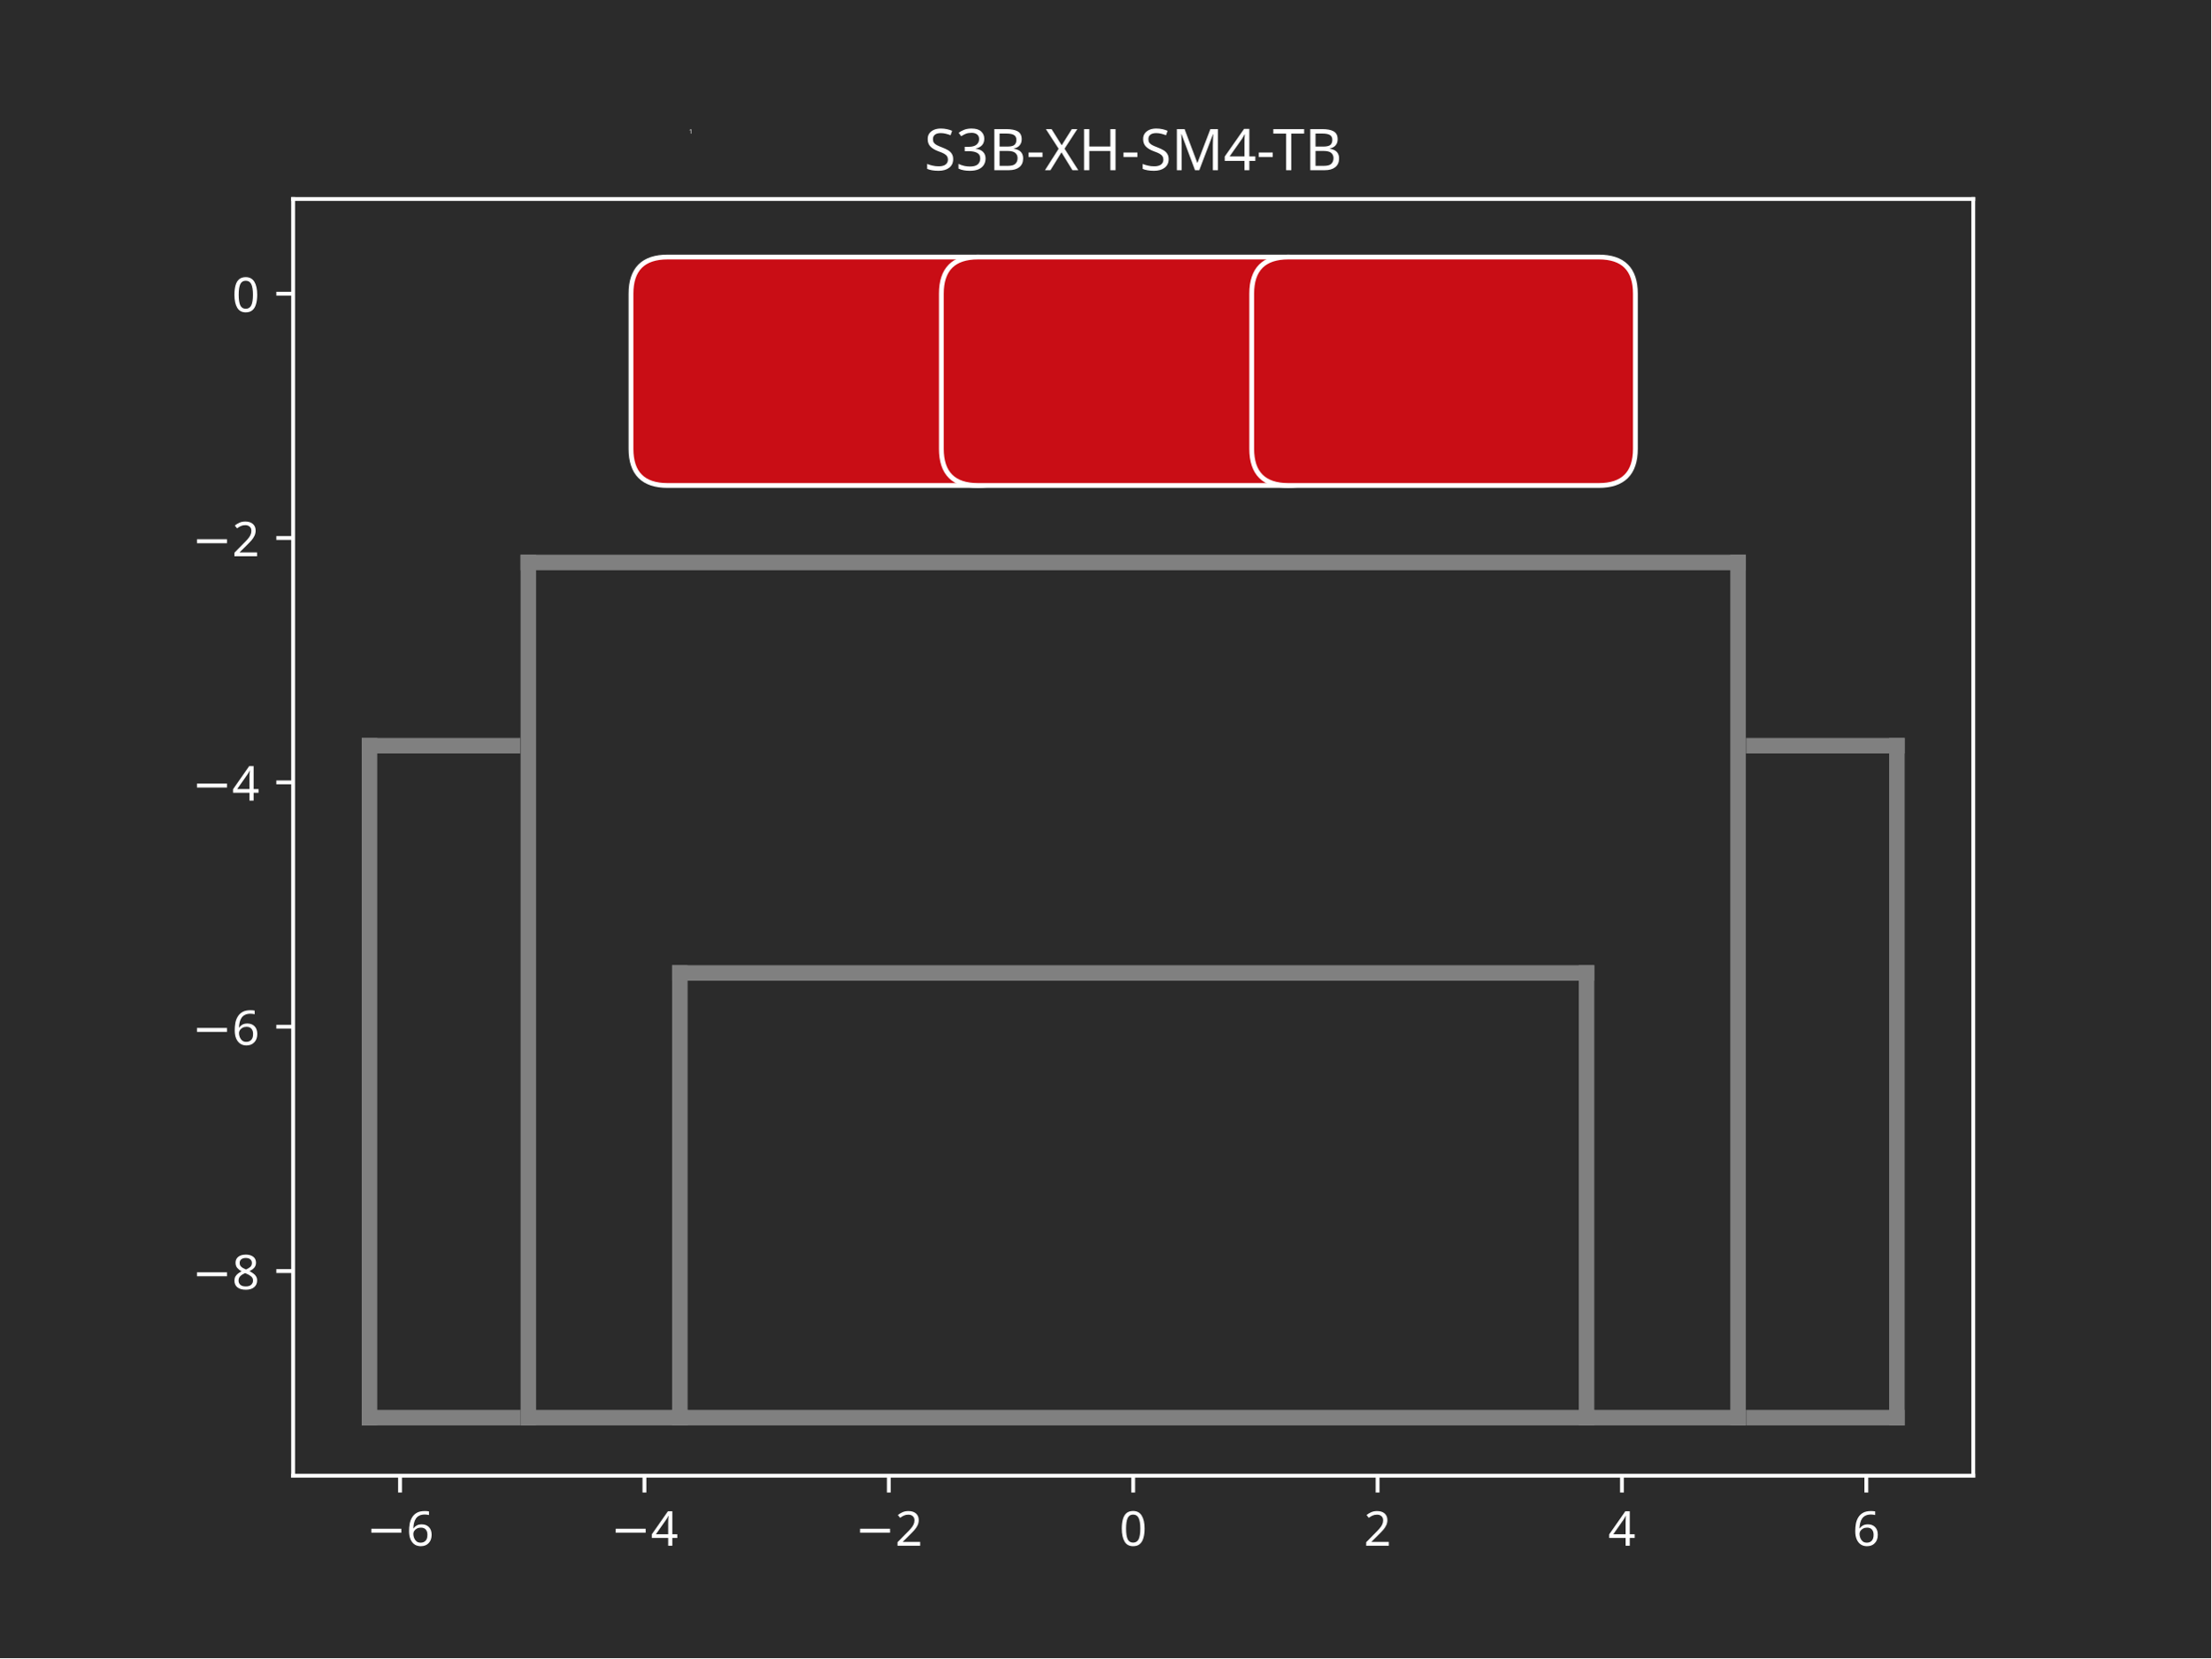
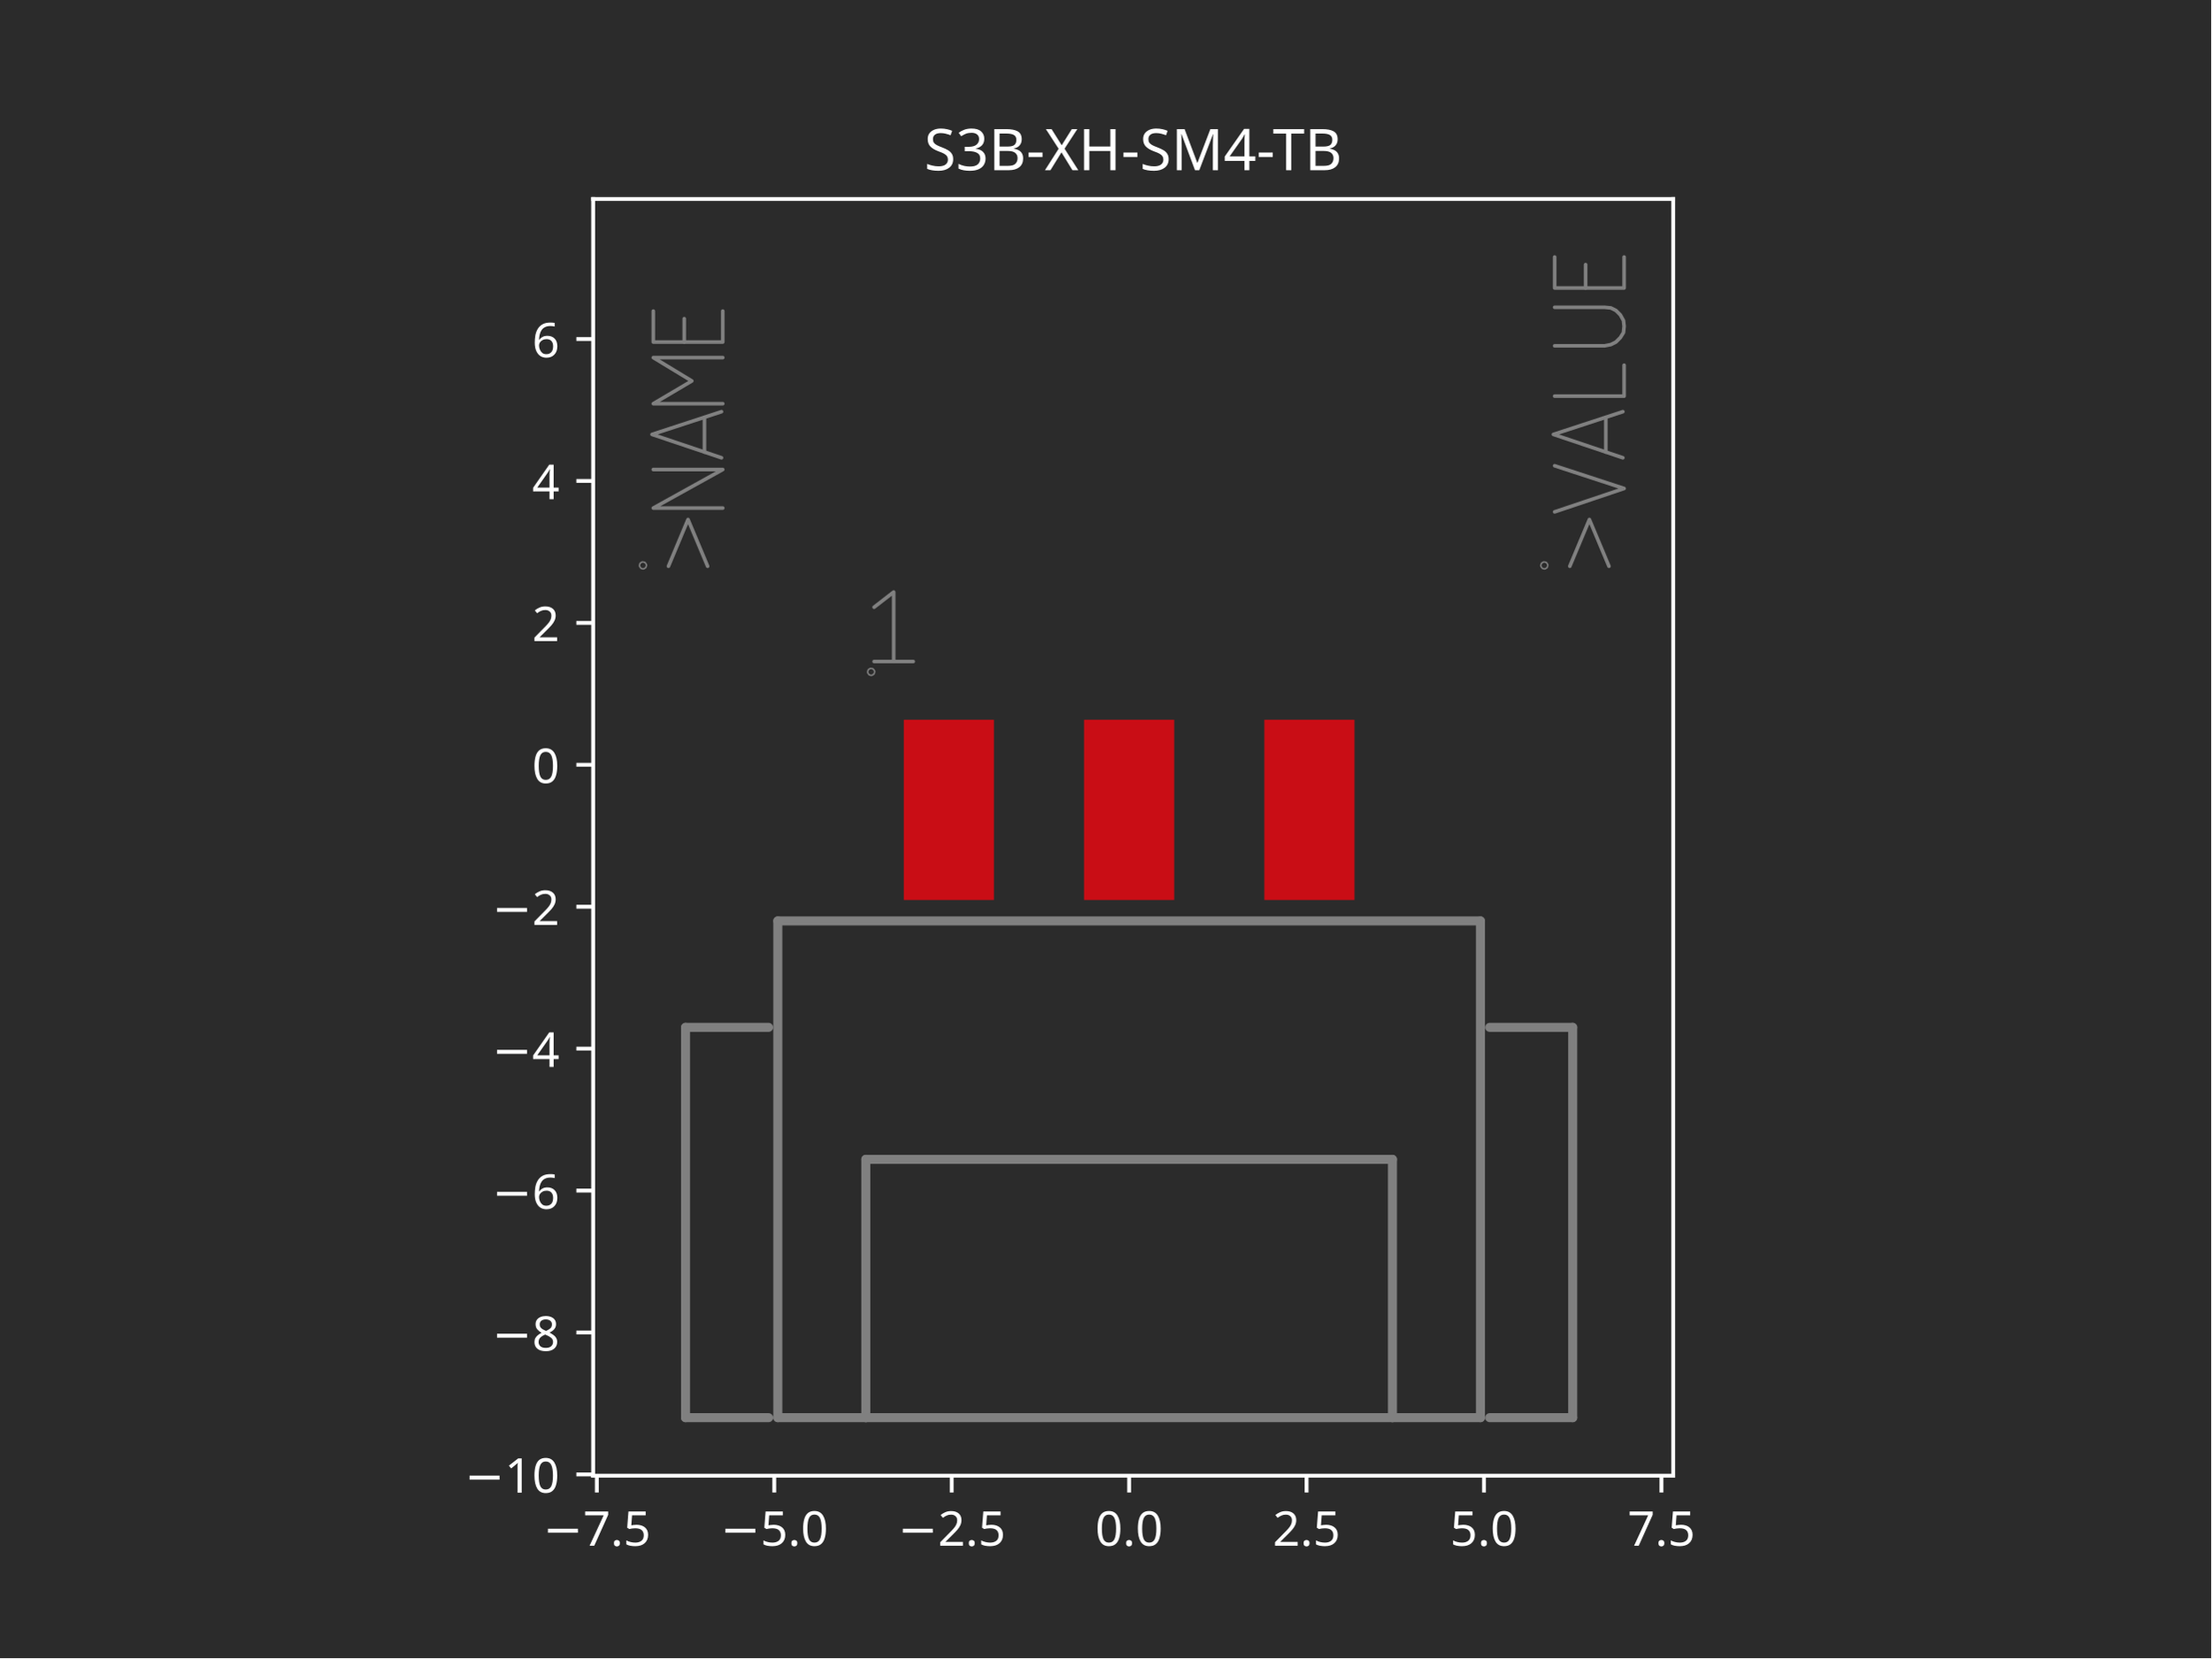
<svg xmlns="http://www.w3.org/2000/svg" xmlns:xlink="http://www.w3.org/1999/xlink" width="460.8pt" height="345.6pt" viewBox="0 0 460.8 345.6" version="1.1">
  <defs>
    <style type="text/css">*{stroke-linejoin: round; stroke-linecap: butt}</style>
  </defs>
  <g id="figure_1">
    <g id="patch_1">
      <path d="M 0 345.6  L 460.8 345.6  L 460.8 0  L 0 0  z " style="fill: #2b2b2b" />
    </g>
    <g id="axes_1">
      <g id="patch_2">
-         <path d="M 61.086 307.584  L 411.234 307.584  L 411.234 41.472  L 61.086 41.472  z " style="fill: #2b2b2b" />
-       </g>
-       <g id="text_1">
-         <text style="fill: #ffffff; font: 1.27px 'sans-serif'; text-anchor: start" x="385.132" y="-10.35" transform="rotate(-0, 385.1318, -10.34981)">&gt;VALUE</text>
-       </g>
-       <g id="text_2">
-         <text style="fill: #ffffff; font: 1.27px 'sans-serif'; text-anchor: start" x="61.723" y="-10.35" transform="rotate(-0, 61.72295, -10.34981)">&gt;NAME</text>
+         <path d="M 123.613 307.584  L 348.707 307.584  L 348.707 41.472  L 123.613 41.472  z " style="fill: #2b2b2b" />
+       </g>
+       <g id="patch_3">
+         <path d="M 321.843 117.992  C 321.882 117.992 321.92 117.976 321.947 117.948  C 321.975 117.921 321.991 117.883 321.991 117.844  C 321.991 117.805 321.975 117.767 321.947 117.739  C 321.92 117.712 321.882 117.696 321.843 117.696  C 321.804 117.696 321.766 117.712 321.738 117.739  C 321.71 117.767 321.695 117.805 321.695 117.844  C 321.695 117.883 321.71 117.921 321.738 117.948  C 321.766 117.976 321.804 117.992 321.843 117.992  L 321.843 117.992  z " clip-path="url(#p012d22cc37)" style="fill: none; stroke: #808080; stroke-width: 1.479; stroke-linejoin: miter" />
      </g>
      <g id="line2d_1">
-         <path d="M 110.107 117.231  L 362.213 117.231  " clip-path="url(#p78bdeb1cc1)" style="fill: none; stroke: #808080; stroke-width: 3.234; stroke-linecap: square" />
+         <path d="M 327.156 118.017  L 331.236 108.279  L 331.236 108.279  L 335.315 118.018  L 335.315 118.018  " clip-path="url(#p012d22cc37)" style="fill: none; stroke: #808080; stroke-width: 0.751; stroke-linecap: round" />
      </g>
      <g id="line2d_2">
-         <path d="M 362.213 117.231  L 362.213 295.488  " clip-path="url(#p78bdeb1cc1)" style="fill: none; stroke: #808080; stroke-width: 3.234; stroke-linecap: square" />
+         <path d="M 323.996 106.681  L 338.475 101.811  L 338.475 101.811  L 323.996 97.073  L 323.996 97.073  " clip-path="url(#p012d22cc37)" style="fill: none; stroke: #808080; stroke-width: 0.751; stroke-linecap: round" />
      </g>
      <g id="line2d_3">
-         <path d="M 110.107 295.488  L 110.107 117.231  " clip-path="url(#p78bdeb1cc1)" style="fill: none; stroke: #808080; stroke-width: 3.234; stroke-linecap: square" />
+         <path d="M 338.211 95.41  L 323.732 90.54  L 323.732 90.54  L 338.211 85.802  L 338.211 85.802  " clip-path="url(#p012d22cc37)" style="fill: none; stroke: #808080; stroke-width: 0.751; stroke-linecap: round" />
      </g>
      <g id="line2d_4">
-         <path d="M 362.213 295.488  L 330.636 295.488  " clip-path="url(#p78bdeb1cc1)" style="fill: none; stroke: #808080; stroke-width: 3.234; stroke-linecap: square" />
+         <path d="M 334.658 86.985  L 334.658 94.225  " clip-path="url(#p012d22cc37)" style="fill: none; stroke: #808080; stroke-width: 0.751; stroke-linecap: round" />
      </g>
      <g id="line2d_5">
-         <path d="M 330.636 295.488  L 141.684 295.488  " clip-path="url(#p78bdeb1cc1)" style="fill: none; stroke: #808080; stroke-width: 3.234; stroke-linecap: square" />
+         <path d="M 323.996 82.56  L 338.475 82.56  L 338.475 76.11  " clip-path="url(#p012d22cc37)" style="fill: none; stroke: #808080; stroke-width: 0.751; stroke-linecap: round" />
      </g>
      <g id="line2d_6">
-         <path d="M 110.107 295.488  L 141.684 295.488  " clip-path="url(#p78bdeb1cc1)" style="fill: none; stroke: #808080; stroke-width: 3.234; stroke-linecap: square" />
+         <path d="M 323.997 72.078  L 334.395 72.078  L 334.395 72.078  L 335.711 71.815  L 335.711 71.815  L 336.764 71.288  L 337.686 70.367  L 338.344 69.314  L 338.475 67.998  L 338.344 66.813  L 337.686 65.629  L 336.764 64.707  L 335.711 64.181  L 334.395 64.049  L 323.997 64.049  " clip-path="url(#p012d22cc37)" style="fill: none; stroke: #808080; stroke-width: 0.751; stroke-linecap: round" />
      </g>
      <g id="line2d_7">
-         <path d="M 141.684 295.488  L 141.684 202.794  " clip-path="url(#p78bdeb1cc1)" style="fill: none; stroke: #808080; stroke-width: 3.234; stroke-linecap: square" />
+         <path d="M 338.475 53.568  L 338.475 60.017  L 323.996 60.017  L 323.996 53.568  " clip-path="url(#p012d22cc37)" style="fill: none; stroke: #808080; stroke-width: 0.751; stroke-linecap: round" />
      </g>
      <g id="line2d_8">
-         <path d="M 141.684 202.794  L 330.636 202.794  " clip-path="url(#p78bdeb1cc1)" style="fill: none; stroke: #808080; stroke-width: 3.234; stroke-linecap: square" />
+         <path d="M 330.446 60.017  L 330.446 55.147  " clip-path="url(#p012d22cc37)" style="fill: none; stroke: #808080; stroke-width: 0.751; stroke-linecap: round" />
+       </g>
+       <g id="patch_4">
+         <path d="M 133.993 117.992  C 134.032 117.992 134.069 117.976 134.097 117.948  C 134.125 117.921 134.141 117.883 134.141 117.844  C 134.141 117.805 134.125 117.767 134.097 117.739  C 134.069 117.712 134.032 117.696 133.993 117.696  C 133.953 117.696 133.916 117.712 133.888 117.739  C 133.86 117.767 133.845 117.805 133.845 117.844  C 133.845 117.883 133.86 117.921 133.888 117.948  C 133.916 117.976 133.953 117.992 133.993 117.992  L 133.993 117.992  z " clip-path="url(#p012d22cc37)" style="fill: none; stroke: #808080; stroke-width: 1.479; stroke-linejoin: miter" />
      </g>
      <g id="line2d_9">
-         <path d="M 330.636 202.794  L 330.636 295.488  " clip-path="url(#p78bdeb1cc1)" style="fill: none; stroke: #808080; stroke-width: 3.234; stroke-linecap: square" />
+         <path d="M 139.306 118.017  L 143.385 108.279  L 143.385 108.279  L 147.465 118.018  L 147.465 118.018  " clip-path="url(#p012d22cc37)" style="fill: none; stroke: #808080; stroke-width: 0.751; stroke-linecap: round" />
      </g>
      <g id="line2d_10">
-         <path d="M 106.796 295.488  L 77.002 295.488  " clip-path="url(#p78bdeb1cc1)" style="fill: none; stroke: #808080; stroke-width: 3.234; stroke-linecap: square" />
+         <path d="M 150.624 105.89  L 136.146 105.89  L 150.624 97.861  L 136.146 97.861  " clip-path="url(#p012d22cc37)" style="fill: none; stroke: #808080; stroke-width: 0.751; stroke-linecap: round" />
      </g>
      <g id="line2d_11">
-         <path d="M 77.002 295.488  L 77.002 155.429  " clip-path="url(#p78bdeb1cc1)" style="fill: none; stroke: #808080; stroke-width: 3.234; stroke-linecap: square" />
+         <path d="M 150.361 95.41  L 135.882 90.54  L 135.882 90.54  L 150.361 85.802  L 150.361 85.802  " clip-path="url(#p012d22cc37)" style="fill: none; stroke: #808080; stroke-width: 0.751; stroke-linecap: round" />
      </g>
      <g id="line2d_12">
-         <path d="M 77.002 155.429  L 106.796 155.429  " clip-path="url(#p78bdeb1cc1)" style="fill: none; stroke: #808080; stroke-width: 3.234; stroke-linecap: square" />
+         <path d="M 146.808 86.985  L 146.808 94.225  " clip-path="url(#p012d22cc37)" style="fill: none; stroke: #808080; stroke-width: 0.751; stroke-linecap: round" />
      </g>
      <g id="line2d_13">
-         <path d="M 365.524 295.488  L 395.318 295.488  " clip-path="url(#p78bdeb1cc1)" style="fill: none; stroke: #808080; stroke-width: 3.234; stroke-linecap: square" />
+         <path d="M 150.625 84.138  L 136.146 84.138  L 144.175 79.4  L 144.175 79.4  L 136.146 74.53  L 136.146 74.53  L 150.625 74.53  " clip-path="url(#p012d22cc37)" style="fill: none; stroke: #808080; stroke-width: 0.751; stroke-linecap: round" />
      </g>
      <g id="line2d_14">
-         <path d="M 395.318 295.488  L 395.318 155.429  " clip-path="url(#p78bdeb1cc1)" style="fill: none; stroke: #808080; stroke-width: 3.234; stroke-linecap: square" />
+         <path d="M 150.625 64.839  L 150.625 71.288  L 136.146 71.288  L 136.146 64.839  " clip-path="url(#p012d22cc37)" style="fill: none; stroke: #808080; stroke-width: 0.751; stroke-linecap: round" />
      </g>
      <g id="line2d_15">
-         <path d="M 395.318 155.429  L 365.524 155.429  " clip-path="url(#p78bdeb1cc1)" style="fill: none; stroke: #808080; stroke-width: 3.234; stroke-linecap: square" />
-       </g>
-       <g id="text_3">
-         <text style="fill: #ffffff; font: 1.27px 'sans-serif'; text-anchor: start" x="143.594" y="27.848" transform="rotate(-0, 143.5938, 27.84808)">1</text>
-       </g>
-       <g id="patch_3">
-         <path d="M 139.137 101.188  L 203.819 101.188  Q 211.459 101.188 211.459 93.548  L 211.459 61.208  Q 211.459 53.568 203.819 53.568  L 139.137 53.568  Q 131.498 53.568 131.498 61.208  L 131.498 93.548  Q 131.498 101.188 139.137 101.188  z " clip-path="url(#p78bdeb1cc1)" style="fill: #c90d15; stroke: #ffffff; stroke-linejoin: miter" />
-       </g>
-       <g id="patch_4">
-         <path d="M 203.819 101.188  L 268.501 101.188  Q 276.14 101.188 276.14 93.548  L 276.14 61.208  Q 276.14 53.568 268.501 53.568  L 203.819 53.568  Q 196.18 53.568 196.18 61.208  L 196.18 93.548  Q 196.18 101.188 203.819 101.188  z " clip-path="url(#p78bdeb1cc1)" style="fill: #c90d15; stroke: #ffffff; stroke-linejoin: miter" />
+         <path d="M 142.596 71.288  L 142.596 66.418  " clip-path="url(#p012d22cc37)" style="fill: none; stroke: #808080; stroke-width: 0.751; stroke-linecap: round" />
+       </g>
+       <g id="line2d_16">
+         <path d="M 162.096 191.949  L 308.531 191.949  " clip-path="url(#p012d22cc37)" style="fill: none; stroke: #808080; stroke-width: 1.879; stroke-linecap: round" />
+       </g>
+       <g id="line2d_17">
+         <path d="M 308.531 191.949  L 308.531 295.488  " clip-path="url(#p012d22cc37)" style="fill: none; stroke: #808080; stroke-width: 1.879; stroke-linecap: round" />
+       </g>
+       <g id="line2d_18">
+         <path d="M 162.096 295.488  L 162.096 191.949  " clip-path="url(#p012d22cc37)" style="fill: none; stroke: #808080; stroke-width: 1.879; stroke-linecap: round" />
+       </g>
+       <g id="line2d_19">
+         <path d="M 308.531 295.488  L 290.189 295.488  " clip-path="url(#p012d22cc37)" style="fill: none; stroke: #808080; stroke-width: 1.879; stroke-linecap: round" />
+       </g>
+       <g id="line2d_20">
+         <path d="M 290.189 295.488  L 180.437 295.488  " clip-path="url(#p012d22cc37)" style="fill: none; stroke: #808080; stroke-width: 1.879; stroke-linecap: round" />
+       </g>
+       <g id="line2d_21">
+         <path d="M 162.096 295.488  L 180.437 295.488  " clip-path="url(#p012d22cc37)" style="fill: none; stroke: #808080; stroke-width: 1.879; stroke-linecap: round" />
+       </g>
+       <g id="line2d_22">
+         <path d="M 180.437 295.488  L 180.437 241.647  " clip-path="url(#p012d22cc37)" style="fill: none; stroke: #808080; stroke-width: 1.879; stroke-linecap: round" />
+       </g>
+       <g id="line2d_23">
+         <path d="M 180.437 241.647  L 290.189 241.647  " clip-path="url(#p012d22cc37)" style="fill: none; stroke: #808080; stroke-width: 1.879; stroke-linecap: round" />
+       </g>
+       <g id="line2d_24">
+         <path d="M 290.189 241.647  L 290.189 295.488  " clip-path="url(#p012d22cc37)" style="fill: none; stroke: #808080; stroke-width: 1.879; stroke-linecap: round" />
+       </g>
+       <g id="line2d_25">
+         <path d="M 160.173 295.488  L 142.867 295.488  " clip-path="url(#p012d22cc37)" style="fill: none; stroke: #808080; stroke-width: 1.879; stroke-linecap: round" />
+       </g>
+       <g id="line2d_26">
+         <path d="M 142.867 295.488  L 142.867 214.136  " clip-path="url(#p012d22cc37)" style="fill: none; stroke: #808080; stroke-width: 1.879; stroke-linecap: round" />
+       </g>
+       <g id="line2d_27">
+         <path d="M 142.867 214.136  L 160.173 214.136  " clip-path="url(#p012d22cc37)" style="fill: none; stroke: #808080; stroke-width: 1.879; stroke-linecap: round" />
+       </g>
+       <g id="line2d_28">
+         <path d="M 310.453 295.488  L 327.759 295.488  " clip-path="url(#p012d22cc37)" style="fill: none; stroke: #808080; stroke-width: 1.879; stroke-linecap: round" />
+       </g>
+       <g id="line2d_29">
+         <path d="M 327.759 295.488  L 327.759 214.136  " clip-path="url(#p012d22cc37)" style="fill: none; stroke: #808080; stroke-width: 1.879; stroke-linecap: round" />
+       </g>
+       <g id="line2d_30">
+         <path d="M 327.759 214.136  L 310.453 214.136  " clip-path="url(#p012d22cc37)" style="fill: none; stroke: #808080; stroke-width: 1.879; stroke-linecap: round" />
      </g>
      <g id="patch_5">
-         <path d="M 268.501 101.188  L 333.183 101.188  Q 340.822 101.188 340.822 93.548  L 340.822 61.208  Q 340.822 53.568 333.183 53.568  L 268.501 53.568  Q 260.861 53.568 260.861 61.208  L 260.861 93.548  Q 260.861 101.188 268.501 101.188  z " clip-path="url(#p78bdeb1cc1)" style="fill: #c90d15; stroke: #ffffff; stroke-linejoin: miter" />
+         <path d="M 181.547 140.179  C 181.586 140.179 181.624 140.163 181.651 140.136  C 181.679 140.108 181.695 140.07 181.695 140.031  C 181.695 139.992 181.679 139.954 181.651 139.926  C 181.624 139.899 181.586 139.883 181.547 139.883  C 181.508 139.883 181.47 139.899 181.442 139.926  C 181.415 139.954 181.399 139.992 181.399 140.031  C 181.399 140.07 181.415 140.108 181.442 140.136  C 181.47 140.163 181.508 140.179 181.547 140.179  L 181.547 140.179  z " clip-path="url(#p012d22cc37)" style="fill: none; stroke: #808080; stroke-width: 1.479; stroke-linejoin: miter" />
+       </g>
+       <g id="line2d_31">
+         <path d="M 182.163 126.558  L 186.242 123.399  L 186.242 123.399  L 186.242 137.878  L 186.242 137.878  " clip-path="url(#p012d22cc37)" style="fill: none; stroke: #808080; stroke-width: 0.751; stroke-linecap: round" />
+       </g>
+       <g id="line2d_32">
+         <path d="M 182.163 137.877  L 190.323 137.877  " clip-path="url(#p012d22cc37)" style="fill: none; stroke: #808080; stroke-width: 0.751; stroke-linecap: round" />
+       </g>
+       <g id="patch_6">
+         <path d="M 188.351 187.585  L 207.136 187.585  L 207.136 150.015  L 188.351 150.015  z " clip-path="url(#p012d22cc37)" style="fill: #c90d15" />
+       </g>
+       <g id="patch_7">
+         <path d="M 225.921 187.585  L 244.706 187.585  L 244.706 150.015  L 225.921 150.015  z " clip-path="url(#p012d22cc37)" style="fill: #c90d15" />
+       </g>
+       <g id="patch_8">
+         <path d="M 263.491 187.585  L 282.276 187.585  L 282.276 150.015  L 263.491 150.015  z " clip-path="url(#p012d22cc37)" style="fill: #c90d15" />
      </g>
      <g id="matplotlib.axis_1">
        <g id="xtick_1">
-           <g id="line2d_16">
+           <g id="line2d_33">
            <defs>
-               <path id="m8bde0dea76" d="M 0 0  L 0 3.5  " style="stroke: #ffffff; stroke-width: 0.8" />
+               <path id="ma262d949d8" d="M 0 0  L 0 3.5  " style="stroke: #ffffff; stroke-width: 0.8" />
            </defs>
            <g>
-               <use xlink:href="#m8bde0dea76" x="83.368" y="307.584" style="fill: #ffffff; stroke: #ffffff; stroke-width: 0.8" />
+               <use xlink:href="#ma262d949d8" x="124.378" y="307.584" style="fill: #ffffff; stroke: #ffffff; stroke-width: 0.8" />
+             </g>
+           </g>
+           <g id="text_1">
+             <text style="fill: #ffffff; font: 10px 'sans-serif'; text-anchor: middle" x="124.378" y="322.182" transform="rotate(-0, 124.3783, 322.1824)">−7.5</text>
+           </g>
+         </g>
+         <g id="xtick_2">
+           <g id="line2d_34">
+             <g>
+               <use xlink:href="#ma262d949d8" x="161.357" y="307.584" style="fill: #ffffff; stroke: #ffffff; stroke-width: 0.8" />
+             </g>
+           </g>
+           <g id="text_2">
+             <text style="fill: #ffffff; font: 10px 'sans-serif'; text-anchor: middle" x="161.357" y="322.182" transform="rotate(-0, 161.3566, 322.1824)">−5.0</text>
+           </g>
+         </g>
+         <g id="xtick_3">
+           <g id="line2d_35">
+             <g>
+               <use xlink:href="#ma262d949d8" x="198.335" y="307.584" style="fill: #ffffff; stroke: #ffffff; stroke-width: 0.8" />
+             </g>
+           </g>
+           <g id="text_3">
+             <text style="fill: #ffffff; font: 10px 'sans-serif'; text-anchor: middle" x="198.335" y="322.182" transform="rotate(-0, 198.335, 322.1824)">−2.5</text>
+           </g>
+         </g>
+         <g id="xtick_4">
+           <g id="line2d_36">
+             <g>
+               <use xlink:href="#ma262d949d8" x="235.313" y="307.584" style="fill: #ffffff; stroke: #ffffff; stroke-width: 0.8" />
            </g>
          </g>
          <g id="text_4">
-             <text style="fill: #ffffff; font: 10px 'sans-serif'; text-anchor: middle" x="83.368" y="322.182" transform="rotate(-0, 83.36842, 322.1824)">−6</text>
-           </g>
-         </g>
-         <g id="xtick_2">
-           <g id="line2d_17">
-             <g>
-               <use xlink:href="#m8bde0dea76" x="134.299" y="307.584" style="fill: #ffffff; stroke: #ffffff; stroke-width: 0.8" />
+             <text style="fill: #ffffff; font: 10px 'sans-serif'; text-anchor: middle" x="235.313" y="322.182" transform="rotate(-0, 235.3134, 322.1824)">0.0</text>
+           </g>
+         </g>
+         <g id="xtick_5">
+           <g id="line2d_37">
+             <g>
+               <use xlink:href="#ma262d949d8" x="272.292" y="307.584" style="fill: #ffffff; stroke: #ffffff; stroke-width: 0.8" />
            </g>
          </g>
          <g id="text_5">
-             <text style="fill: #ffffff; font: 10px 'sans-serif'; text-anchor: middle" x="134.299" y="322.182" transform="rotate(-0, 134.2989, 322.1824)">−4</text>
-           </g>
-         </g>
-         <g id="xtick_3">
-           <g id="line2d_18">
-             <g>
-               <use xlink:href="#m8bde0dea76" x="185.229" y="307.584" style="fill: #ffffff; stroke: #ffffff; stroke-width: 0.8" />
+             <text style="fill: #ffffff; font: 10px 'sans-serif'; text-anchor: middle" x="272.292" y="322.182" transform="rotate(-0, 272.2918, 322.1824)">2.5</text>
+           </g>
+         </g>
+         <g id="xtick_6">
+           <g id="line2d_38">
+             <g>
+               <use xlink:href="#ma262d949d8" x="309.27" y="307.584" style="fill: #ffffff; stroke: #ffffff; stroke-width: 0.8" />
            </g>
          </g>
          <g id="text_6">
-             <text style="fill: #ffffff; font: 10px 'sans-serif'; text-anchor: middle" x="185.229" y="322.182" transform="rotate(-0, 185.2295, 322.1824)">−2</text>
-           </g>
-         </g>
-         <g id="xtick_4">
-           <g id="line2d_19">
-             <g>
-               <use xlink:href="#m8bde0dea76" x="236.16" y="307.584" style="fill: #ffffff; stroke: #ffffff; stroke-width: 0.8" />
+             <text style="fill: #ffffff; font: 10px 'sans-serif'; text-anchor: middle" x="309.27" y="322.182" transform="rotate(-0, 309.2701, 322.1824)">5.0</text>
+           </g>
+         </g>
+         <g id="xtick_7">
+           <g id="line2d_39">
+             <g>
+               <use xlink:href="#ma262d949d8" x="346.249" y="307.584" style="fill: #ffffff; stroke: #ffffff; stroke-width: 0.8" />
            </g>
          </g>
          <g id="text_7">
-             <text style="fill: #ffffff; font: 10px 'sans-serif'; text-anchor: middle" x="236.16" y="322.182" transform="rotate(-0, 236.16, 322.1824)">0</text>
-           </g>
-         </g>
-         <g id="xtick_5">
-           <g id="line2d_20">
-             <g>
-               <use xlink:href="#m8bde0dea76" x="287.091" y="307.584" style="fill: #ffffff; stroke: #ffffff; stroke-width: 0.8" />
-             </g>
-           </g>
-           <g id="text_8">
-             <text style="fill: #ffffff; font: 10px 'sans-serif'; text-anchor: middle" x="287.091" y="322.182" transform="rotate(-0, 287.0905, 322.1824)">2</text>
-           </g>
-         </g>
-         <g id="xtick_6">
-           <g id="line2d_21">
-             <g>
-               <use xlink:href="#m8bde0dea76" x="338.021" y="307.584" style="fill: #ffffff; stroke: #ffffff; stroke-width: 0.8" />
-             </g>
-           </g>
-           <g id="text_9">
-             <text style="fill: #ffffff; font: 10px 'sans-serif'; text-anchor: middle" x="338.021" y="322.182" transform="rotate(-0, 338.0211, 322.1824)">4</text>
-           </g>
-         </g>
-         <g id="xtick_7">
-           <g id="line2d_22">
-             <g>
-               <use xlink:href="#m8bde0dea76" x="388.952" y="307.584" style="fill: #ffffff; stroke: #ffffff; stroke-width: 0.8" />
-             </g>
-           </g>
-           <g id="text_10">
-             <text style="fill: #ffffff; font: 10px 'sans-serif'; text-anchor: middle" x="388.952" y="322.182" transform="rotate(-0, 388.9516, 322.1824)">6</text>
+             <text style="fill: #ffffff; font: 10px 'sans-serif'; text-anchor: middle" x="346.249" y="322.182" transform="rotate(-0, 346.2485, 322.1824)">7.5</text>
          </g>
        </g>
      </g>
      <g id="matplotlib.axis_2">
        <g id="ytick_1">
-           <g id="line2d_23">
+           <g id="line2d_40">
            <defs>
-               <path id="me8d2a71f32" d="M 0 0  L -3.5 0  " style="stroke: #ffffff; stroke-width: 0.8" />
+               <path id="me7cca390d3" d="M 0 0  L -3.5 0  " style="stroke: #ffffff; stroke-width: 0.8" />
            </defs>
            <g>
-               <use xlink:href="#me8d2a71f32" x="61.086" y="264.93" style="fill: #ffffff; stroke: #ffffff; stroke-width: 0.8" />
+               <use xlink:href="#me7cca390d3" x="123.613" y="307.321" style="fill: #ffffff; stroke: #ffffff; stroke-width: 0.8" />
+             </g>
+           </g>
+           <g id="text_8">
+             <text style="fill: #ffffff; font: 10px 'sans-serif'; text-anchor: end" x="116.613" y="311.12" transform="rotate(-0, 116.6132, 311.1203)">−10</text>
+           </g>
+         </g>
+         <g id="ytick_2">
+           <g id="line2d_41">
+             <g>
+               <use xlink:href="#me7cca390d3" x="123.613" y="277.738" style="fill: #ffffff; stroke: #ffffff; stroke-width: 0.8" />
+             </g>
+           </g>
+           <g id="text_9">
+             <text style="fill: #ffffff; font: 10px 'sans-serif'; text-anchor: end" x="116.613" y="281.538" transform="rotate(-0, 116.6132, 281.5376)">−8</text>
+           </g>
+         </g>
+         <g id="ytick_3">
+           <g id="line2d_42">
+             <g>
+               <use xlink:href="#me7cca390d3" x="123.613" y="248.156" style="fill: #ffffff; stroke: #ffffff; stroke-width: 0.8" />
+             </g>
+           </g>
+           <g id="text_10">
+             <text style="fill: #ffffff; font: 10px 'sans-serif'; text-anchor: end" x="116.613" y="251.955" transform="rotate(-0, 116.6132, 251.9549)">−6</text>
+           </g>
+         </g>
+         <g id="ytick_4">
+           <g id="line2d_43">
+             <g>
+               <use xlink:href="#me7cca390d3" x="123.613" y="218.573" style="fill: #ffffff; stroke: #ffffff; stroke-width: 0.8" />
            </g>
          </g>
          <g id="text_11">
-             <text style="fill: #ffffff; font: 10px 'sans-serif'; text-anchor: end" x="54.086" y="268.729" transform="rotate(-0, 54.08632, 268.7289)">−8</text>
-           </g>
-         </g>
-         <g id="ytick_2">
-           <g id="line2d_24">
-             <g>
-               <use xlink:href="#me8d2a71f32" x="61.086" y="213.999" style="fill: #ffffff; stroke: #ffffff; stroke-width: 0.8" />
+             <text style="fill: #ffffff; font: 10px 'sans-serif'; text-anchor: end" x="116.613" y="222.372" transform="rotate(-0, 116.6132, 222.3722)">−4</text>
+           </g>
+         </g>
+         <g id="ytick_5">
+           <g id="line2d_44">
+             <g>
+               <use xlink:href="#me7cca390d3" x="123.613" y="188.99" style="fill: #ffffff; stroke: #ffffff; stroke-width: 0.8" />
            </g>
          </g>
          <g id="text_12">
-             <text style="fill: #ffffff; font: 10px 'sans-serif'; text-anchor: end" x="54.086" y="217.798" transform="rotate(-0, 54.08632, 217.7984)">−6</text>
-           </g>
-         </g>
-         <g id="ytick_3">
-           <g id="line2d_25">
-             <g>
-               <use xlink:href="#me8d2a71f32" x="61.086" y="163.069" style="fill: #ffffff; stroke: #ffffff; stroke-width: 0.8" />
+             <text style="fill: #ffffff; font: 10px 'sans-serif'; text-anchor: end" x="116.613" y="192.79" transform="rotate(-0, 116.6132, 192.7895)">−2</text>
+           </g>
+         </g>
+         <g id="ytick_6">
+           <g id="line2d_45">
+             <g>
+               <use xlink:href="#me7cca390d3" x="123.613" y="159.408" style="fill: #ffffff; stroke: #ffffff; stroke-width: 0.8" />
            </g>
          </g>
          <g id="text_13">
-             <text style="fill: #ffffff; font: 10px 'sans-serif'; text-anchor: end" x="54.086" y="166.868" transform="rotate(-0, 54.08632, 166.8679)">−4</text>
-           </g>
-         </g>
-         <g id="ytick_4">
-           <g id="line2d_26">
-             <g>
-               <use xlink:href="#me8d2a71f32" x="61.086" y="112.138" style="fill: #ffffff; stroke: #ffffff; stroke-width: 0.8" />
+             <text style="fill: #ffffff; font: 10px 'sans-serif'; text-anchor: end" x="116.613" y="163.207" transform="rotate(-0, 116.6132, 163.2068)">0</text>
+           </g>
+         </g>
+         <g id="ytick_7">
+           <g id="line2d_46">
+             <g>
+               <use xlink:href="#me7cca390d3" x="123.613" y="129.825" style="fill: #ffffff; stroke: #ffffff; stroke-width: 0.8" />
            </g>
          </g>
          <g id="text_14">
-             <text style="fill: #ffffff; font: 10px 'sans-serif'; text-anchor: end" x="54.086" y="115.937" transform="rotate(-0, 54.08632, 115.9373)">−2</text>
-           </g>
-         </g>
-         <g id="ytick_5">
-           <g id="line2d_27">
-             <g>
-               <use xlink:href="#me8d2a71f32" x="61.086" y="61.208" style="fill: #ffffff; stroke: #ffffff; stroke-width: 0.8" />
+             <text style="fill: #ffffff; font: 10px 'sans-serif'; text-anchor: end" x="116.613" y="133.624" transform="rotate(-0, 116.6132, 133.6241)">2</text>
+           </g>
+         </g>
+         <g id="ytick_8">
+           <g id="line2d_47">
+             <g>
+               <use xlink:href="#me7cca390d3" x="123.613" y="100.242" style="fill: #ffffff; stroke: #ffffff; stroke-width: 0.8" />
            </g>
          </g>
          <g id="text_15">
-             <text style="fill: #ffffff; font: 10px 'sans-serif'; text-anchor: end" x="54.086" y="65.007" transform="rotate(-0, 54.08632, 65.0068)">0</text>
-           </g>
-         </g>
-       </g>
-       <g id="patch_6">
-         <path d="M 61.086 307.584  L 61.086 41.472  " style="fill: none; stroke: #ffffff; stroke-width: 0.8; stroke-linejoin: miter; stroke-linecap: square" />
-       </g>
-       <g id="patch_7">
-         <path d="M 411.234 307.584  L 411.234 41.472  " style="fill: none; stroke: #ffffff; stroke-width: 0.8; stroke-linejoin: miter; stroke-linecap: square" />
-       </g>
-       <g id="patch_8">
-         <path d="M 61.086 307.584  L 411.234 307.584  " style="fill: none; stroke: #ffffff; stroke-width: 0.8; stroke-linejoin: miter; stroke-linecap: square" />
+             <text style="fill: #ffffff; font: 10px 'sans-serif'; text-anchor: end" x="116.613" y="104.041" transform="rotate(-0, 116.6132, 104.0414)">4</text>
+           </g>
+         </g>
+         <g id="ytick_9">
+           <g id="line2d_48">
+             <g>
+               <use xlink:href="#me7cca390d3" x="123.613" y="70.659" style="fill: #ffffff; stroke: #ffffff; stroke-width: 0.8" />
+             </g>
+           </g>
+           <g id="text_16">
+             <text style="fill: #ffffff; font: 10px 'sans-serif'; text-anchor: end" x="116.613" y="74.459" transform="rotate(-0, 116.6132, 74.45871)">6</text>
+           </g>
+         </g>
      </g>
      <g id="patch_9">
-         <path d="M 61.086 41.472  L 411.234 41.472  " style="fill: none; stroke: #ffffff; stroke-width: 0.8; stroke-linejoin: miter; stroke-linecap: square" />
-       </g>
-       <g id="text_16">
+         <path d="M 123.613 307.584  L 123.613 41.472  " style="fill: none; stroke: #ffffff; stroke-width: 0.8; stroke-linejoin: miter; stroke-linecap: square" />
+       </g>
+       <g id="patch_10">
+         <path d="M 348.707 307.584  L 348.707 41.472  " style="fill: none; stroke: #ffffff; stroke-width: 0.8; stroke-linejoin: miter; stroke-linecap: square" />
+       </g>
+       <g id="patch_11">
+         <path d="M 123.613 307.584  L 348.707 307.584  " style="fill: none; stroke: #ffffff; stroke-width: 0.8; stroke-linejoin: miter; stroke-linecap: square" />
+       </g>
+       <g id="patch_12">
+         <path d="M 123.613 41.472  L 348.707 41.472  " style="fill: none; stroke: #ffffff; stroke-width: 0.8; stroke-linejoin: miter; stroke-linecap: square" />
+       </g>
+       <g id="text_17">
        <text style="fill: #ffffff; font: 12px 'sans-serif'; text-anchor: middle" x="236.16" y="35.472" transform="rotate(-0, 236.16, 35.472)">S3B-XH-SM4-TB</text>
      </g>
    </g>
  </g>
  <defs>
-     <clipPath id="p78bdeb1cc1">
-       <rect x="61.086" y="41.472" width="350.147" height="266.112" />
+     <clipPath id="p012d22cc37">
+       <rect x="123.613" y="41.472" width="225.094" height="266.112" />
    </clipPath>
  </defs>
</svg>
